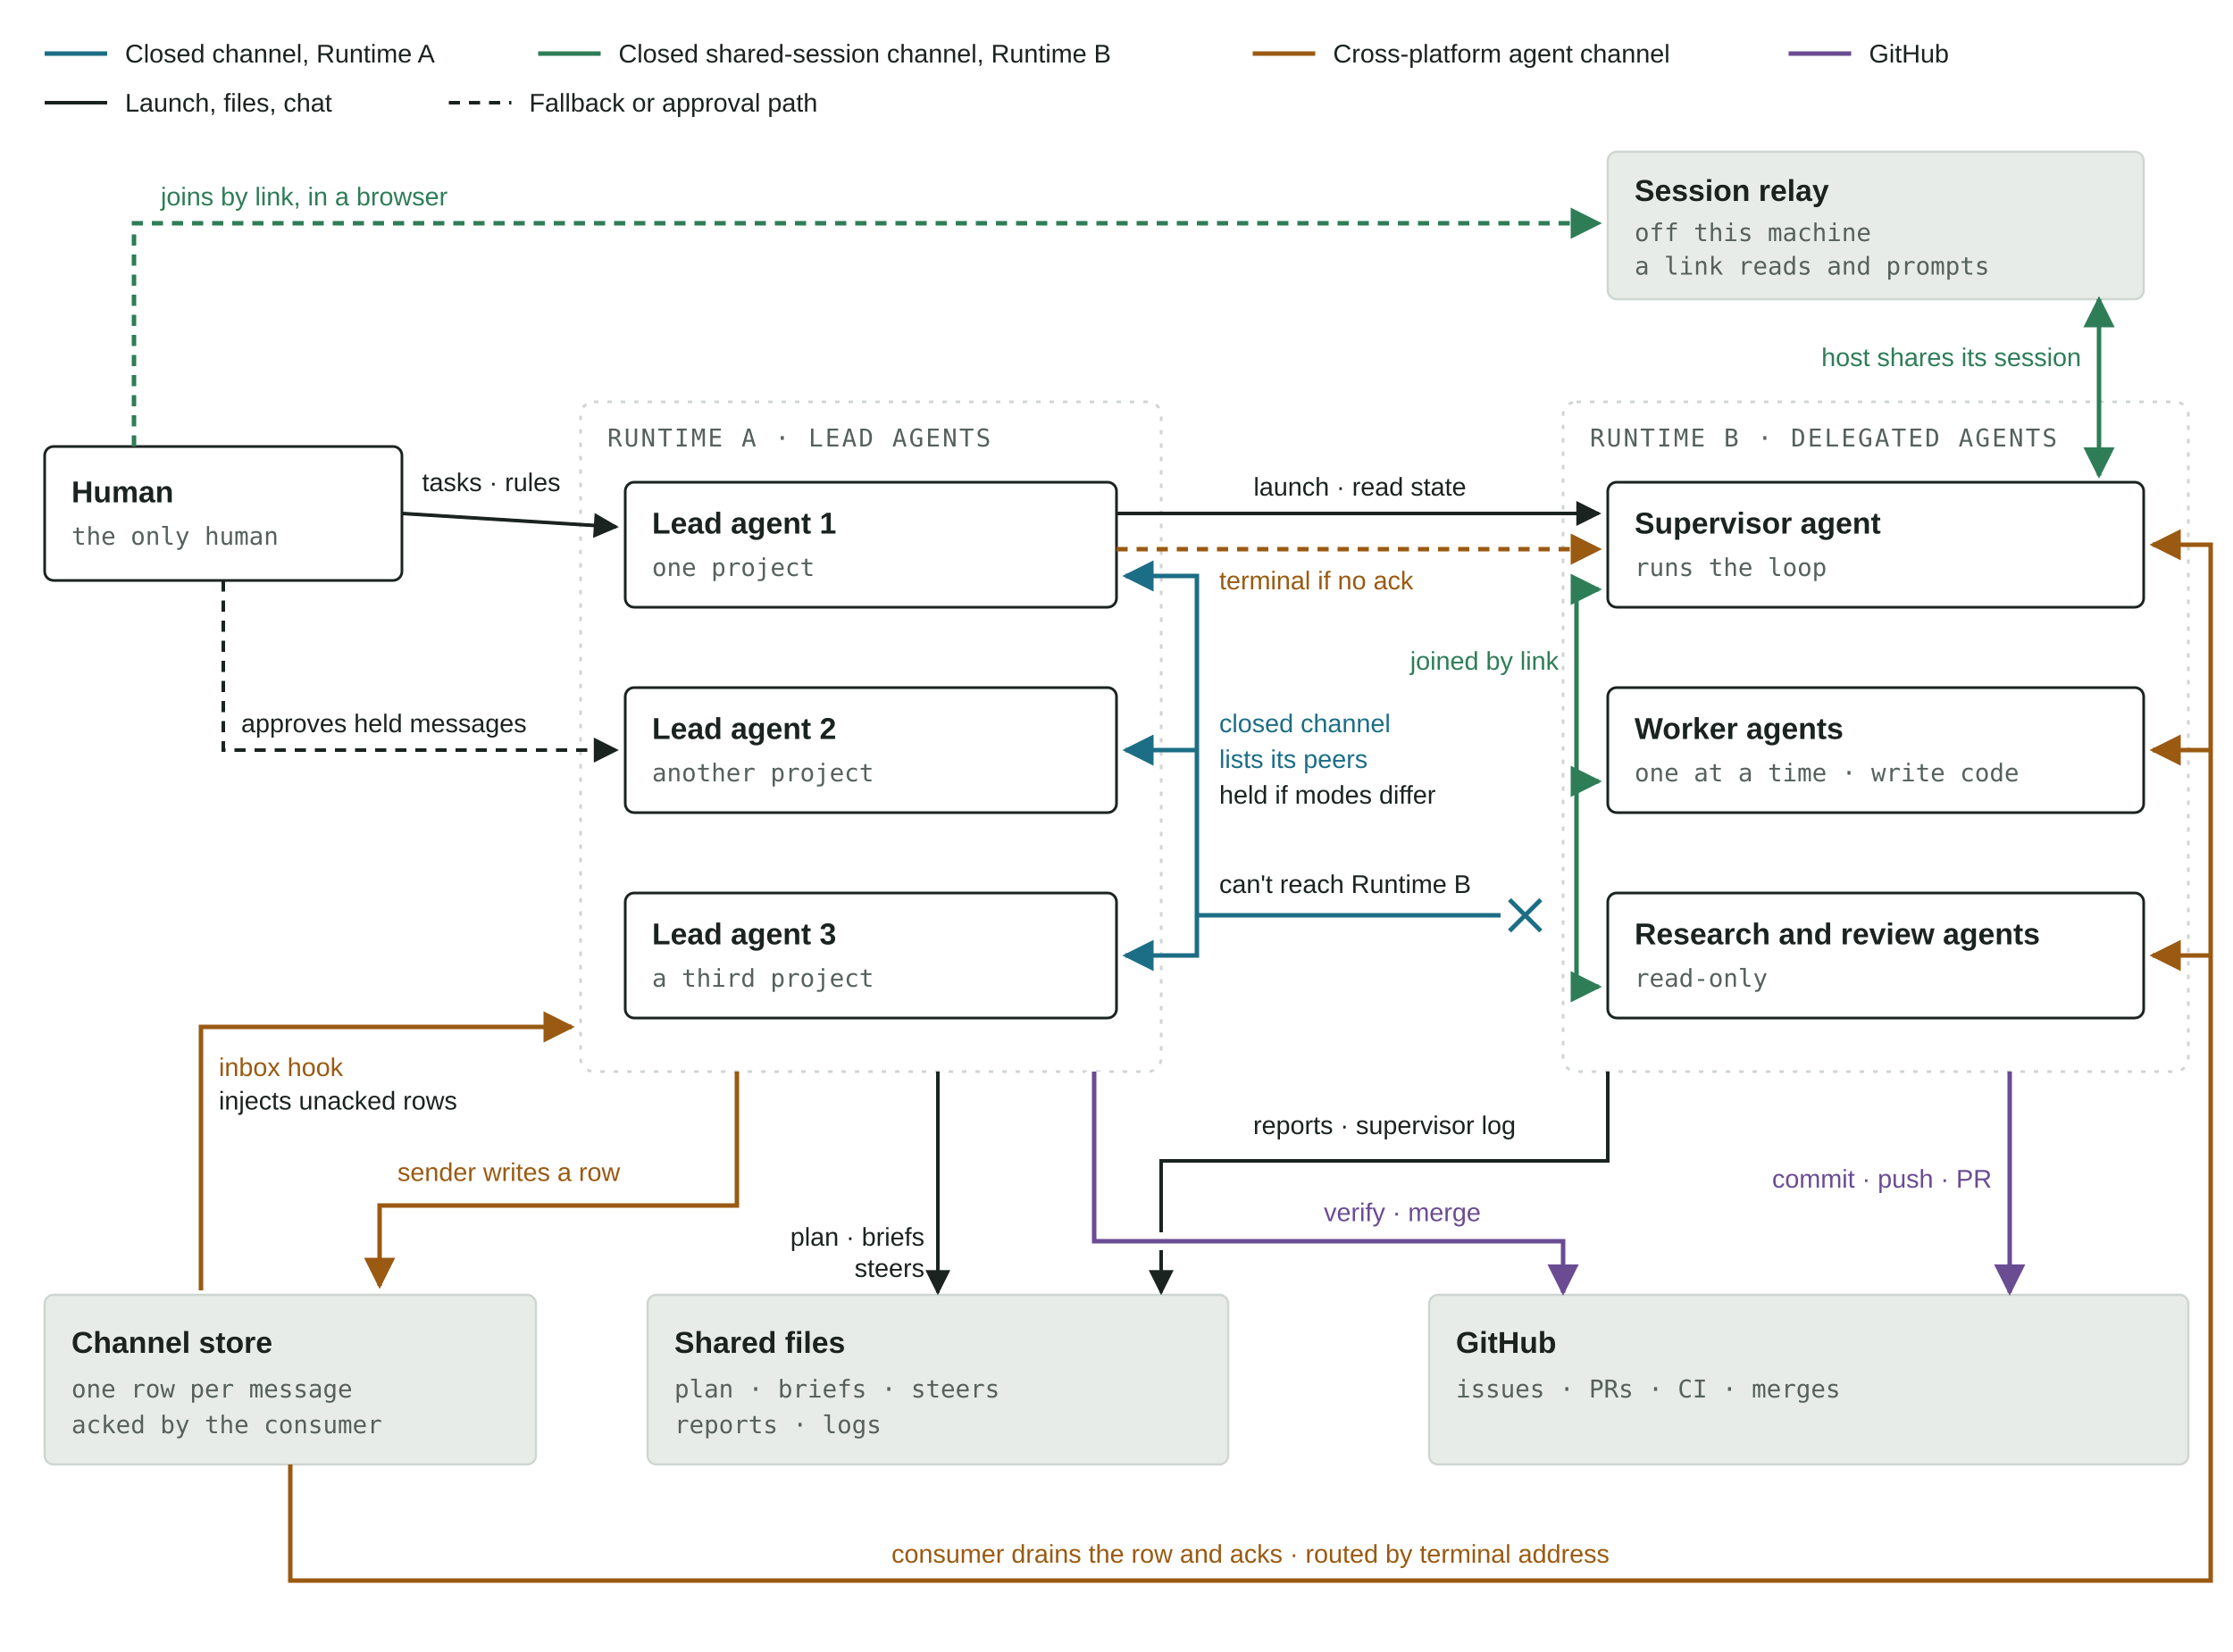
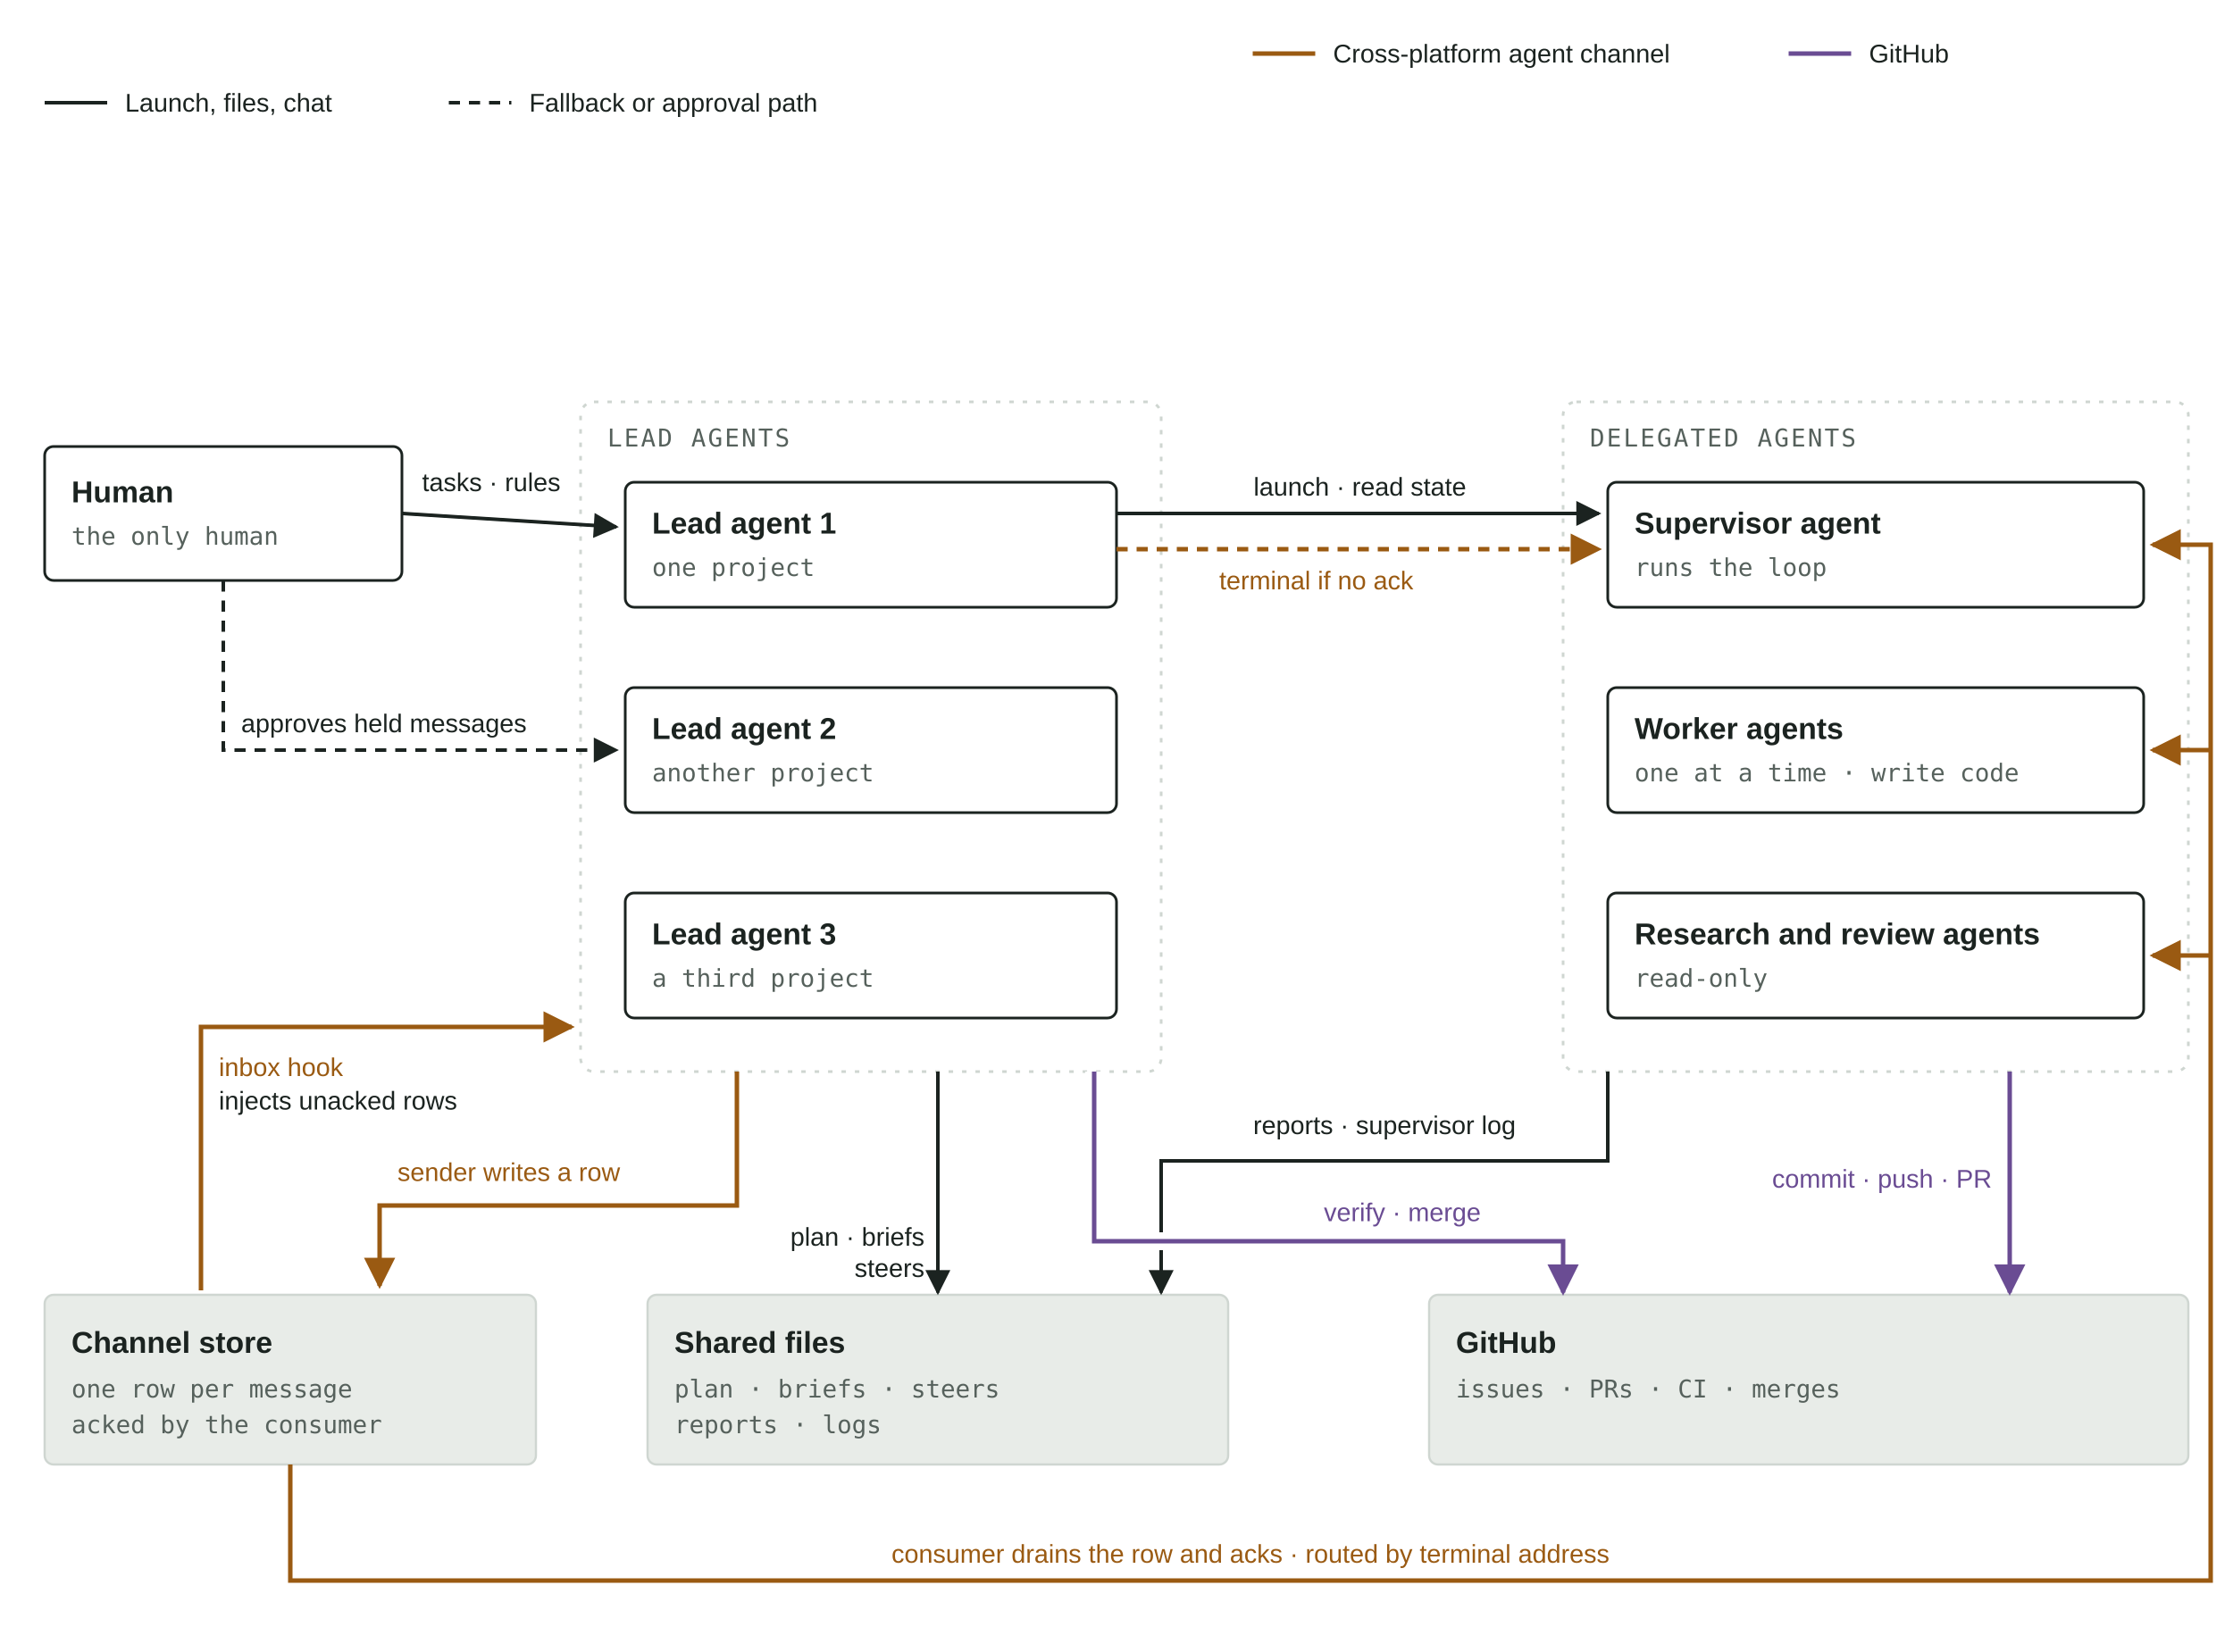
- <svg xmlns="http://www.w3.org/2000/svg" viewBox="0 -160 1000 740" width="1000" height="740" role="img" aria-label="Who can reach whom: two agent runtimes, each with a closed channel of its own, a custom cross-platform agent channel between them, and GitHub as the record.">
+ <svg xmlns="http://www.w3.org/2000/svg" viewBox="0 -160 1000 740" width="1000" height="740" role="img" aria-label="Who can reach whom: a cross-platform agent channel between lead and delegated agents, and GitHub as the record.">
  <style>
  text { font-family: "IBM Plex Sans", "Segoe UI", system-ui, -apple-system, "Helvetica Neue", Arial, sans-serif; }
  .node { fill: #ffffff; stroke: #1b2320; stroke-width: 1.2; }
  .node-soft { fill: #e8ece8; stroke: #cfd6d1; stroke-width: 1; }
  .group { fill: none; stroke: #cfd6d1; stroke-width: 1.2; stroke-dasharray: 2 4; }
  .t-title { font-size: 13.5px; font-weight: 600; fill: #1b2320; }
  .t-sub, .t-group { font-family: "IBM Plex Mono", ui-monospace, "SFMono-Regular", Menlo, Consolas, monospace; font-size: 11px; fill: #56615c; }
  .t-group { letter-spacing: 0.08em; }
  .t-edge { font-size: 11.5px; fill: #1b2320; }
-   .t-closed { font-size: 11.5px; fill: #1c6e86; font-weight: 500; }
-   .t-closedb { font-size: 11.5px; fill: #2e7d57; font-weight: 500; }
  .t-cross { font-size: 11.5px; fill: #9a5a12; font-weight: 500; }
  .t-gh { font-size: 11.5px; fill: #6a4c93; font-weight: 500; }
  .e { fill: none; stroke-width: 1.6; }
-   .e-ink { stroke: #1b2320; } .e-closed { stroke: #1c6e86; stroke-width: 2; } .e-closedb { stroke: #2e7d57; stroke-width: 2; }
+   .e-ink { stroke: #1b2320; }
  .e-cross { stroke: #9a5a12; stroke-width: 2; } .e-gh { stroke: #6a4c93; stroke-width: 2; }
  .e-dash { stroke-dasharray: 5 4; }
  .halo { fill: none; stroke: #ffffff; stroke-width: 8; }
-   .m-ink { fill: #1b2320; } .m-closed { fill: #1c6e86; } .m-closedb { fill: #2e7d57; } .m-cross { fill: #9a5a12; } .m-gh { fill: #6a4c93; }
+   .m-ink { fill: #1b2320; } .m-cross { fill: #9a5a12; } .m-gh { fill: #6a4c93; }
</style>
  <rect x="0" y="-160" width="1000" height="740" fill="#ffffff" />
-   <line x1="20" y1="-136" x2="48" y2="-136" class="e e-closed" />
-   <text x="56" y="-132" class="t-edge">Closed channel, Runtime A</text>
-   <line x1="241" y1="-136" x2="269" y2="-136" class="e e-closedb" />
-   <text x="277" y="-132" class="t-edge">Closed shared-session channel, Runtime B</text>
  <line x1="561" y1="-136" x2="589" y2="-136" class="e e-cross" />
  <text x="597" y="-132" class="t-edge">Cross-platform agent channel</text>
  <line x1="801" y1="-136" x2="829" y2="-136" class="e e-gh" />
  <text x="837" y="-132" class="t-edge">GitHub</text>
  <line x1="20" y1="-114" x2="48" y2="-114" class="e e-ink" />
  <text x="56" y="-110" class="t-edge">Launch, files, chat</text>
  <line x1="201" y1="-114" x2="229" y2="-114" class="e e-ink e-dash" />
  <text x="237" y="-110" class="t-edge">Fallback or approval path</text>
  <defs>
    <marker id="m1-ink" viewBox="0 0 10 10" refX="9" refY="5" markerWidth="7" markerHeight="7" orient="auto-start-reverse">
      <path d="M0,0 L10,5 L0,10 z" class="m-ink" />
    </marker>
-     <marker id="m1-closed" viewBox="0 0 10 10" refX="9" refY="5" markerWidth="7" markerHeight="7" orient="auto-start-reverse">
-       <path d="M0,0 L10,5 L0,10 z" class="m-closed" />
-     </marker>
    <marker id="m1-cross" viewBox="0 0 10 10" refX="9" refY="5" markerWidth="7" markerHeight="7" orient="auto-start-reverse">
      <path d="M0,0 L10,5 L0,10 z" class="m-cross" />
    </marker>
    <marker id="m1-gh" viewBox="0 0 10 10" refX="9" refY="5" markerWidth="7" markerHeight="7" orient="auto-start-reverse">
      <path d="M0,0 L10,5 L0,10 z" class="m-gh" />
    </marker>
-     <marker id="m1-closedb" viewBox="0 0 10 10" refX="9" refY="5" markerWidth="7" markerHeight="7" orient="auto-start-reverse">
-       <path d="M0,0 L10,5 L0,10 z" class="m-closedb" />
-     </marker>
  </defs>
  <rect x="20" y="40" width="160" height="60" rx="4" class="node" />
  <text x="32" y="65" class="t-title">Human</text>
  <text x="32" y="84" class="t-sub">the only human</text>
  <rect x="260" y="20" width="260" height="300" rx="6" class="group" />
-   <text x="272" y="40" class="t-group">RUNTIME A · LEAD AGENTS</text>
+   <text x="272" y="40" class="t-group">LEAD AGENTS</text>
  <rect x="280" y="56" width="220" height="56" rx="4" class="node" />
  <text x="292" y="79" class="t-title">Lead agent 1</text>
  <text x="292" y="98" class="t-sub">one project</text>
  <rect x="280" y="148" width="220" height="56" rx="4" class="node" />
  <text x="292" y="171" class="t-title">Lead agent 2</text>
  <text x="292" y="190" class="t-sub">another project</text>
  <rect x="280" y="240" width="220" height="56" rx="4" class="node" />
  <text x="292" y="263" class="t-title">Lead agent 3</text>
  <text x="292" y="282" class="t-sub">a third project</text>
  <rect x="700" y="20" width="280" height="300" rx="6" class="group" />
-   <text x="712" y="40" class="t-group">RUNTIME B · DELEGATED AGENTS</text>
+   <text x="712" y="40" class="t-group">DELEGATED AGENTS</text>
  <rect x="720" y="56" width="240" height="56" rx="4" class="node" />
  <text x="732" y="79" class="t-title">Supervisor agent</text>
  <text x="732" y="98" class="t-sub">runs the loop</text>
  <rect x="720" y="148" width="240" height="56" rx="4" class="node" />
  <text x="732" y="171" class="t-title">Worker agents</text>
  <text x="732" y="190" class="t-sub">one at a time · write code</text>
  <rect x="720" y="240" width="240" height="56" rx="4" class="node" />
  <text x="732" y="263" class="t-title">Research and review agents</text>
  <text x="732" y="282" class="t-sub">read-only</text>
  <rect x="20" y="420" width="220" height="76" rx="4" class="node-soft" />
  <text x="32" y="446" class="t-title">Channel store</text>
  <text x="32" y="466" class="t-sub">one row per message</text>
  <text x="32" y="482" class="t-sub">acked by the consumer</text>
  <rect x="290" y="420" width="260" height="76" rx="4" class="node-soft" />
  <text x="302" y="446" class="t-title">Shared files</text>
  <text x="302" y="466" class="t-sub">plan · briefs · steers</text>
  <text x="302" y="482" class="t-sub">reports · logs</text>
  <rect x="640" y="420" width="340" height="76" rx="4" class="node-soft" />
  <text x="652" y="446" class="t-title">GitHub</text>
  <text x="652" y="466" class="t-sub">issues · PRs · CI · merges</text>
  <line x1="180" y1="70" x2="276" y2="76" class="e e-ink" marker-end="url(#m1-ink)" />
  <text x="220" y="60" text-anchor="middle" class="t-edge">tasks · rules</text>
  <polyline points="100,100 100,176 276,176" class="e e-ink e-dash" marker-end="url(#m1-ink)" />
  <text x="108" y="168" class="t-edge">approves held messages</text>
-   <polyline points="504,98 536,98 536,268 504,268" class="e e-closed" marker-start="url(#m1-closed)" marker-end="url(#m1-closed)" />
-   <line x1="536" y1="176" x2="504" y2="176" class="e e-closed" marker-end="url(#m1-closed)" />
-   <text x="546" y="168" class="t-closed">closed channel</text>
-   <text x="546" y="184" class="t-closed">lists its peers</text>
-   <text x="546" y="200" class="t-edge">held if modes differ</text>
-   <line x1="536" y1="250" x2="672" y2="250" class="e e-closed" />
-   <line x1="676" y1="243" x2="690" y2="257" class="e e-closed" />
-   <line x1="690" y1="243" x2="676" y2="257" class="e e-closed" />
-   <text x="546" y="240" class="t-edge">can't reach Runtime B</text>
  <line x1="500" y1="70" x2="716" y2="70" class="e e-ink" marker-end="url(#m1-ink)" />
  <text x="609" y="62" text-anchor="middle" class="t-edge">launch · read state</text>
  <line x1="500" y1="86" x2="716" y2="86" class="e e-cross e-dash" marker-end="url(#m1-cross)" />
  <text x="546" y="104" class="t-cross">terminal if no ack</text>
  <polyline points="330,320 330,380 170,380 170,416" class="e e-cross" marker-end="url(#m1-cross)" />
  <text x="178" y="369" class="t-cross">sender writes a row</text>
  <polyline points="90,418 90,300 256,300" class="e e-cross" marker-end="url(#m1-cross)" />
  <text x="98" y="322" class="t-cross">inbox hook</text>
  <text x="98" y="337" class="t-edge">injects unacked rows</text>
  <polyline points="130,496 130,548 990,548 990,84 964,84" class="e e-cross" marker-end="url(#m1-cross)" />
  <line x1="990" y1="176" x2="964" y2="176" class="e e-cross" marker-end="url(#m1-cross)" />
  <line x1="990" y1="268" x2="964" y2="268" class="e e-cross" marker-end="url(#m1-cross)" />
  <text x="560" y="540" text-anchor="middle" class="t-cross">consumer drains the row and acks · routed by terminal address</text>
  <line x1="420" y1="320" x2="420" y2="419" class="e e-ink" marker-end="url(#m1-ink)" />
  <text x="414" y="398" text-anchor="end" class="t-edge">plan · briefs</text>
  <text x="414" y="412" text-anchor="end" class="t-edge">steers</text>
  <polyline points="720,320 720,360 520,360 520,419" class="e e-ink" marker-end="url(#m1-ink)" />
  <text x="620" y="348" text-anchor="middle" class="t-edge">reports · supervisor log</text>
  <line x1="900" y1="320" x2="900" y2="419" class="e e-gh" marker-end="url(#m1-gh)" />
  <text x="892" y="372" text-anchor="end" class="t-gh">commit · push · PR</text>
  <polyline points="490,320 490,396 700,396 700,419" class="halo" />
  <polyline points="490,320 490,396 700,396 700,419" class="e e-gh" marker-end="url(#m1-gh)" />
  <text x="628" y="387" text-anchor="middle" class="t-gh">verify · merge</text>
-   <rect x="720" y="-92" width="240" height="66" rx="4" class="node-soft" />
-   <text x="732" y="-70" class="t-title">Session relay</text>
-   <text x="732" y="-52" class="t-sub">off this machine</text>
-   <text x="732" y="-37" class="t-sub">a link reads and prompts</text>
-   <line x1="940" y1="-26" x2="940" y2="53" class="e e-closedb" marker-start="url(#m1-closedb)" marker-end="url(#m1-closedb)" />
-   <text x="932" y="4" text-anchor="end" class="t-closedb">host shares its session</text>
-   <polyline points="716,104 706,104 706,282 716,282" class="e e-closedb" marker-start="url(#m1-closedb)" marker-end="url(#m1-closedb)" />
-   <line x1="706" y1="190" x2="716" y2="190" class="e e-closedb" marker-end="url(#m1-closedb)" />
-   <text x="698" y="140" text-anchor="end" class="t-closedb">joined by link</text>
-   <polyline points="60,40 60,-60 716,-60" class="e e-closedb e-dash" marker-end="url(#m1-closedb)" />
-   <text x="72" y="-68" class="t-closedb">joins by link, in a browser</text>
</svg>
